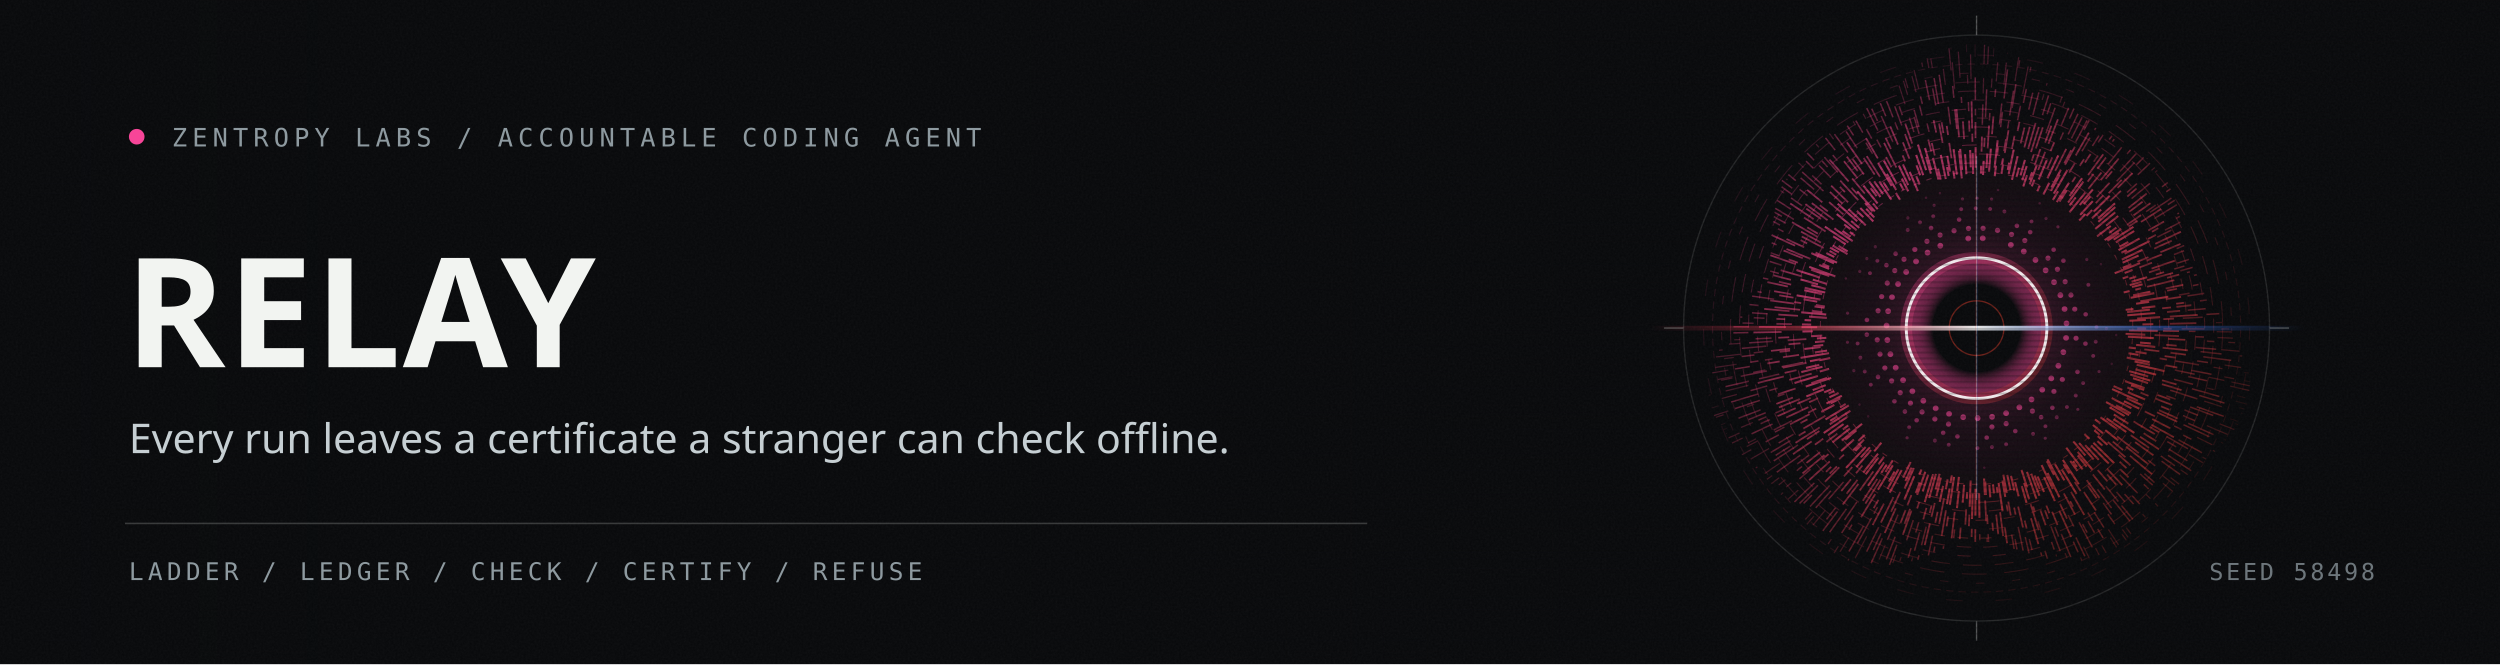
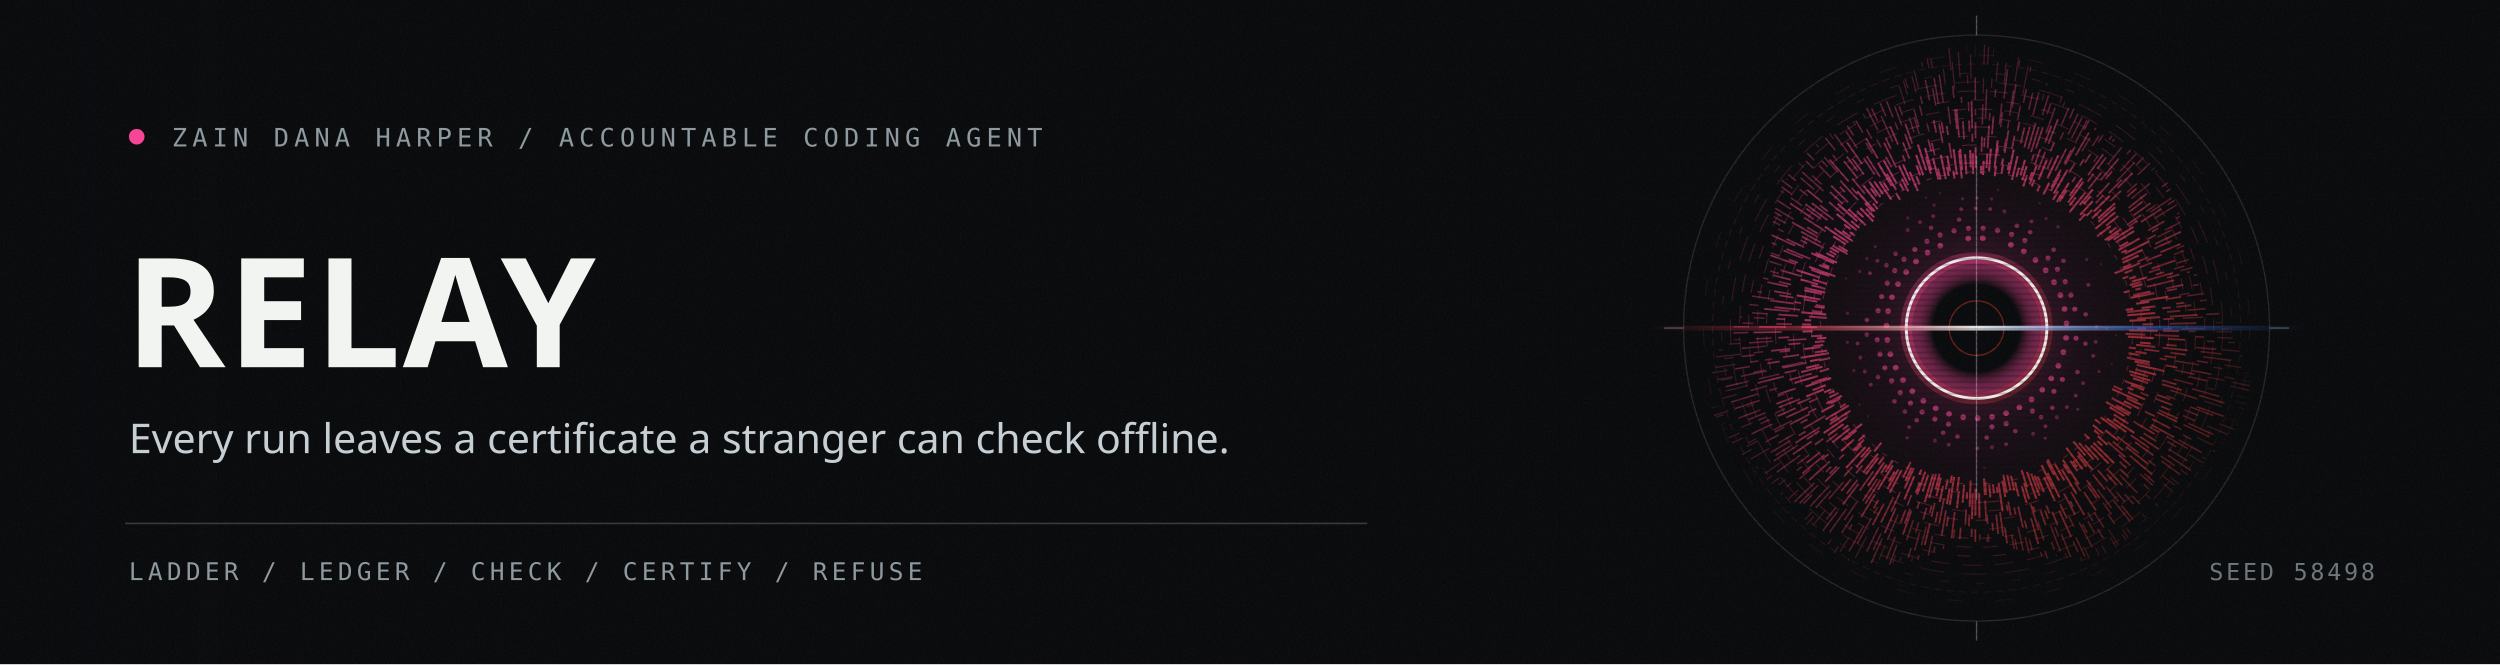
<svg xmlns="http://www.w3.org/2000/svg" viewBox="0 0 1280 340" width="1280" height="340" role="img" aria-label="relay: Every run leaves a certificate a stranger can check offline.">
  <defs>
    <radialGradient id="halo">
      <stop offset="0" stop-color="#F74598" stop-opacity="0.34" />
      <stop offset="0.4" stop-color="#F74598" stop-opacity="0.08" />
      <stop offset="1" stop-color="#07080A" stop-opacity="0" />
    </radialGradient>
    <radialGradient id="core">
      <stop offset="0" stop-color="#FFFFFF" />
      <stop offset="0.36" stop-color="#FFFFFF" stop-opacity="0.92" />
      <stop offset="0.74" stop-color="#F74598" stop-opacity="0.6" />
      <stop offset="1" stop-color="#F74598" stop-opacity="0" />
    </radialGradient>
    <radialGradient id="pupil">
      <stop offset="0" stop-color="#07080A" />
      <stop offset="0.62" stop-color="#07080A" />
      <stop offset="1" stop-color="#F74598" stop-opacity="0.3" />
    </radialGradient>
    <linearGradient id="ray" x1="0" y1="0" x2="1" y2="1">
      <stop offset="0" stop-color="#F74598" />
      <stop offset="1" stop-color="#BF3122" />
    </linearGradient>
    <linearGradient id="flare" x1="0" y1="0" x2="1" y2="0">
      <stop offset="0" stop-color="#FF3B57" stop-opacity="0" />
      <stop offset="0.22" stop-color="#FF3B57" stop-opacity="0.42" />
      <stop offset="0.5" stop-color="#FFFFFF" stop-opacity="0.9" />
      <stop offset="0.78" stop-color="#3B7BFF" stop-opacity="0.42" />
      <stop offset="1" stop-color="#3B7BFF" stop-opacity="0" />
    </linearGradient>
    <linearGradient id="veil" x1="0" y1="0" x2="1" y2="0">
      <stop offset="0" stop-color="#07080A" stop-opacity="0.96" />
      <stop offset="0.4" stop-color="#07080A" stop-opacity="0.86" />
      <stop offset="0.64" stop-color="#07080A" stop-opacity="0" />
    </linearGradient>
    <pattern id="scan" width="4" height="3" patternUnits="userSpaceOnUse">
      <rect width="4" height="1" fill="#07080A" />
    </pattern>
    <filter id="grain" x="0" y="0" width="100%" height="100%">
      <feTurbulence type="fractalNoise" baseFrequency="0.9" numOctaves="3" seed="761" result="n" />
      <feColorMatrix in="n" type="saturate" values="0" />
    </filter>
  </defs>
  <rect width="1280" height="340" fill="#07080A" />
  <g>
    <circle cx="1012" cy="168" r="80" fill="none" stroke="url(#ray)" stroke-width="0.55" stroke-dasharray="2.79 4.26" stroke-dashoffset="29.88" opacity="0.38" />
    <circle cx="1012" cy="168" r="84.6" fill="none" stroke="url(#ray)" stroke-width="0.55" stroke-dasharray="4.07 5.23" stroke-dashoffset="7.71" opacity="0.37" />
    <circle cx="1012" cy="168" r="89.2" fill="none" stroke="url(#ray)" stroke-width="0.55" stroke-dasharray="10.77 15.9" stroke-dashoffset="31.73" opacity="0.36" />
    <circle cx="1012" cy="168" r="93.8" fill="none" stroke="url(#ray)" stroke-width="0.55" stroke-dasharray="7.49 11.32" stroke-dashoffset="35.65" opacity="0.35" />
    <circle cx="1012" cy="168" r="98.4" fill="none" stroke="url(#ray)" stroke-width="0.55" stroke-dasharray="5.65 8.85" stroke-dashoffset="24.52" opacity="0.33" />
    <circle cx="1012" cy="168" r="103" fill="none" stroke="url(#ray)" stroke-width="0.55" stroke-dasharray="8.06 25.61" stroke-dashoffset="21.03" opacity="0.32" />
    <circle cx="1012" cy="168" r="107.6" fill="none" stroke="url(#ray)" stroke-width="0.55" stroke-dasharray="5.47 6.46" stroke-dashoffset="17.56" opacity="0.3" />
    <circle cx="1012" cy="168" r="112.2" fill="none" stroke="url(#ray)" stroke-width="0.55" stroke-dasharray="7.4 6.08" stroke-dashoffset="9.74" opacity="0.27" />
    <circle cx="1012" cy="168" r="116.8" fill="none" stroke="url(#ray)" stroke-width="0.55" stroke-dasharray="6.71 11.35" stroke-dashoffset="12.1" opacity="0.25" />
    <circle cx="1012" cy="168" r="121.4" fill="none" stroke="url(#ray)" stroke-width="0.55" stroke-dasharray="9.55 6.73" stroke-dashoffset="7.23" opacity="0.23" />
    <circle cx="1012" cy="168" r="126" fill="none" stroke="url(#ray)" stroke-width="0.55" stroke-dasharray="12.6 9.07" stroke-dashoffset="23.87" opacity="0.2" />
    <circle cx="1012" cy="168" r="130.6" fill="none" stroke="url(#ray)" stroke-width="0.55" stroke-dasharray="4.28 14.17" stroke-dashoffset="1.78" opacity="0.17" />
    <circle cx="1012" cy="168" r="135.2" fill="none" stroke="url(#ray)" stroke-width="0.55" stroke-dasharray="3.72 2.66" stroke-dashoffset="24.55" opacity="0.14" />
    <circle cx="1012" cy="168" r="139.8" fill="none" stroke="url(#ray)" stroke-width="0.55" stroke-dasharray="8.45 16.99" stroke-dashoffset="2.12" opacity="0.11" />
    <path d="M1149.05 190.63L1151.42 191.02M1149.13 194.94L1152.07 195.52M1145.32 202.57L1149.55 203.67M1144.73 205.35L1150.62 207.01M1146.65 208.7L1149.08 209.44M1147.53 211.43L1148.13 211.63M1141.89 214.37L1145.75 215.75M1144.51 216.91L1145.89 217.42M1138.87 225.02L1139.72 225.41M1137.08 226.37L1138.3 226.94M884.24 221.87L883.78 222.07M884.04 219.34L882.52 219.95M883.26 216.72L881.24 217.48M880.02 207.76L876.34 208.87M875.89 202.11L874.84 202.38M991.36 28.11L991.31 27.76M998.94 25.29L998.85 24.37M1006.91 26.7L1006.76 22.78M1011.26 29.09L1011.23 22.75M1020.59 29.01L1020.86 24.5M1027.77 27.6L1027.84 26.97" stroke="url(#ray)" stroke-width="0.5" opacity="0.13" />
    <path d="M1137.18 168.41L1141.28 168.42M1134.95 169.83L1142.29 169.94M1135.34 172.82L1143.25 173.13M1140.87 175.27L1144.35 175.47M1137.24 179.02L1146.62 179.85M1146.89 182.19L1148 182.31M1139.03 186.9L1147.41 188.15M1133.32 188.03L1137.92 188.79M1138.82 192.92L1143.86 193.9M1130.95 193.13L1138.87 194.8M1142.51 195.57L1151.89 197.55M1141.82 197.67L1151.64 199.92M1130.03 198.61L1133.38 199.48M1128.59 205.36L1137.57 208.24M1136.43 216.98L1143.97 219.95M1129.85 217.92L1140.58 222.47M1124.91 223.89L1132.69 227.74M1132.99 230.62L1134.06 231.18M1127.71 234.02L1129.54 235.06M1120.87 232.75L1127.81 236.88M1116.42 240.47L1120.12 243.04M1111.32 244.53L1115.7 247.9M1107.09 243.36L1113.57 248.5M1107.39 247.4L1112.29 251.48M1108.91 252.07L1108.93 252.09M1098.77 253.16L1101.05 255.39M1103.48 257.78L1104.95 259.22M1097.04 263.32L1098.45 264.9M1096.26 266.65L1096.33 266.74M1088.66 270.17L1091.05 273.36M1086.64 271.04L1089.6 275.13M1086.47 273.51L1088.69 276.64M1079.46 271.03L1084.66 278.96M1080.52 275.3L1083.69 280.26M1076.14 279.25L1078.33 283.04M1072.94 280.71L1074.79 284.14M1066.78 279.83L1069.74 285.86M1065.2 285.42L1065.84 286.83M1057.31 283.17L1058.34 285.77M1052.65 283.92L1052.99 284.89M979.28 285.39L978.73 287.37M973.39 285.17L972.72 287.17M970.51 284.31L969.08 288.32M965.27 278.98L962.13 286.43M955.74 274.62L949.84 285.79M946.67 286.05L946.17 286.95M946.65 275.03L942.03 282.59M941.24 279.67L939.05 283.13M937.69 276L935.95 278.52M934.54 261.25L928.21 268.87M928.76 264.22L925.09 268.46M927.65 262.24L924.34 265.94M920.72 250.89L915.45 255.67M912.99 252.23L911.83 253.21M917.11 247.22L914.5 249.4M914.12 245.59L910.71 248.29M910.97 244.58L906.96 247.62M907.37 243.45L904.64 245.42M911.35 237.09L903.54 242.45M899.78 239.08L898.92 239.62M905.77 229.61L896.29 235.11M896.64 230.23L891.89 232.79M900.16 225.64L894.34 228.64M899.05 224.71L894.98 226.75M892.21 224.3L886.77 226.86M890.63 221.71L885.04 224.19M897.46 216.3L891.37 218.87M898.11 206.99L894.42 208.26M882.47 212.35L878.51 213.7M884.89 210.36L877.53 212.81M889.32 201.91L881.53 204.06M895.11 197.3L883.57 200.19M886.98 193.54L881.23 194.72M887.09 192.81L879.55 194.31M884.85 189.52L876.65 190.9M889.14 186.5L878.29 188.13M887.71 183.03L882.73 183.63M891.07 181.39L878.56 182.78M881.97 179.17L880.12 179.33M890.98 175.82L885.21 176.19M890.95 173.87L887.89 174.02M913.52 98.9L911.62 97.57M915.14 92.03L914.64 91.64M923.41 85.76L920.83 83.35M931.28 75.45L929.83 73.79M938.79 71.26L936.64 68.4M950.03 64.13L948.86 62.16M955.28 60.8L953.96 58.3M969.53 46.21L969.47 46.06M975.36 53.34L972.33 43.83M976.7 48.63L974.57 41.4M976.83 45.11L975.4 40.1M981.03 47.17L978.91 38.9M978.18 36.07L978.15 35.95M982.37 45.54L980.04 35.89M984.38 34.2L983.94 32.04M987.6 34.82L986.69 29.85M989.35 34.64L988.55 29.92M996.01 43.42L994.97 35.29M998.99 36.1L997.86 24.67M1000.81 45.77L999.54 31.9M1003.54 39.88L1002.66 26.5M1007.5 43.09L1007.33 38.35M1009.18 40.49L1008.9 27.8M1015.38 47.87L1015.6 40M1015.81 32.73L1016.09 22.9M1017.72 32.88L1018.1 23.82M1019.6 44.9L1019.89 40.21M1022.06 41.67L1022.84 31.91M1025.99 43.48L1027.27 32.07M1031.69 41.53L1033.59 29.33M1033.6 34.11L1034.15 30.69M1035.62 48.26L1038.43 34.03M1039.27 36.9L1039.83 34.21M1045.61 51.2L1046.48 48.18M1047.74 43.82L1048.11 42.51M1054.66 52.53L1055.8 49.45M1056.12 54.75L1057.16 52.09M1099.19 81.3L1099.45 81.04M1101.54 87.27L1103.19 85.78M1103.31 88.29L1104.54 87.22M1134.56 165.21L1137.64 165.14" stroke="url(#ray)" stroke-width="0.64" opacity="0.27" />
    <path d="M1117.01 168.34L1128.7 168.38M1120.7 169.62L1124.11 169.67M1124.13 172.38L1128.43 172.55M1129.92 174.65L1133.77 174.87M1124.11 177.87L1134.64 178.8M1126.68 180.06L1137.44 181.2M1128.07 182.7L1142.36 184.51M1124.92 184.8L1130.49 185.63M1113.82 184.81L1125.88 186.81M1121.82 189.57L1132.27 191.63M1113.5 189.44L1123.67 191.59M1120.38 192.77L1130.07 194.99M1113.08 194.21L1122.82 196.74M1122.23 199.02L1136.31 202.98M1126.03 202.47L1138.93 206.37M1111.14 199.77L1125.07 204.24M1109.17 202.69L1113.91 204.38M1124.75 208.25L1138.61 213.2M1121.33 208.35L1133.18 212.73M1118.45 209.9L1125.45 212.66M1117.7 212.78L1123.78 215.36M1120.37 216.71L1133.33 222.53M1117.96 217.45L1131.19 223.62M1113.2 218.09L1116.96 219.95M1117.78 222.75L1122.01 224.94M1115.42 225.18L1127.42 231.81M1109.31 223.52L1120.23 229.75M1109.63 226.06L1114.17 228.76M1110.4 229.92L1119.95 235.92M1110.01 233.11L1121.9 241M1106.34 233.47L1113.53 238.47M1106.74 236.12L1116.21 242.93M1099.83 235.68L1103.47 238.48M1097.93 242.54L1103.11 247.04M1095.76 242.67L1102.17 248.39M1097.61 247.98L1100.1 250.31M1085.29 243.12L1094.47 252.52M1091.66 253.83L1095.59 258.07M1087.77 252.93L1092.41 258.14M1083.64 251.88L1087.93 256.9M1078.19 248.95L1084.59 256.77M1086.2 258.75L1092.03 265.87M1081.94 256.03L1090.56 266.88M1073.93 250.54L1081.11 260.11M1076.85 257.53L1081.09 263.38M1079.24 263.25L1082.82 268.34M1072.24 262.34L1077.22 270.13M1068.93 262.4L1071.52 266.71M1074.01 270.83L1076.81 275.47M1068.99 266.84L1072.4 272.76M1066.3 268.43L1068.59 272.67M1064.46 267.33L1071.28 280.25M1058.9 263.73L1061.74 269.52M1062.88 275.18L1067.45 284.81M1061.52 277.3L1064 282.78M1055.36 273.35L1060.24 285.2M1052.08 269.86L1054 274.73M1050.09 269.53L1054.85 282.21M1050.37 277.43L1051.76 281.39M1043.38 266.91L1046.47 276.63M1047.03 281.99L1048.27 286.03M1044.84 282.74L1045.35 284.53M1039 275.98L1040.43 281.67M1036.92 274.96L1038.87 283.29M1033.3 269.77L1035.85 281.91M1031.73 276.03L1032.7 281.32M1029.98 273.67L1031.25 281.08M1017.92 273.38L1018.15 277.52M1017.37 275.53L1017.46 277.47M1013.62 273.42L1013.67 276.64M1000.78 271.03L1000.28 275.57M995.16 279.42L994.92 280.99M990.64 279.82L990.08 282.76M989.47 274.24L987.32 284.36M984.35 283.7L984.3 283.91M986.22 269.66L983.8 279.19M982.5 284.32L981.93 286.57M982.86 272.55L980.22 282.01M982.43 267.31L980.84 272.65M978.47 280.6L976.98 285.6M979.59 266.33L976.18 276.68M971.19 278.94L967.41 289.21M970.32 274.81L965.8 286.4M971.79 263.5L966.33 276.48M963.72 275.66L958.02 288.38M963.1 273.05L959.11 281.6M961.86 269.94L955.69 282.49M961.27 259.67L959.4 263.05M958.18 265.24L951 278.21M954.05 269.41L946.63 282.39M948.25 268.61L946.61 271.2M948.86 263.88L942.92 272.89M950.76 256.99L944.41 266.23M945.39 260.53L936.77 272.5M940.81 261.85L933.28 271.79M939.8 259.99L935.16 265.91M943.92 246.7L936.24 255.58M937.42 251.32L929.67 259.99M936.77 248.58L926.75 259.31M927.71 253.45L923.44 257.77M930.72 248.5L921.36 257.77M928.95 247.25L918.73 257M927.06 240.25L921.31 245.14M922.6 238.87L919.95 240.97M926.3 232.96L920.17 237.61M921.77 233.07L909.71 241.77M920.58 227.84L908.15 235.99M916.72 228.35L909.14 233.15M916.68 225.61L906.59 231.7M918.29 222.35L910.68 226.77M910.79 222.6L904.03 226.24M913.6 218.71L908.74 221.22M917.52 215.44L908.11 220.16M907.54 217.1L896.79 222.15M906.07 214.88L901.42 216.94M913.96 209.34L909.05 211.41M904.43 213.36L900.32 215.09M904.06 211.31L895.3 214.82M901.39 209.86L890.13 214.12M913.67 201.67L910.09 202.89M901.04 204.97L888.38 209.19M910.13 198.69L905.88 199.97M900.27 201.66L886.33 205.86M904.85 197.61L896.26 199.99M910.95 191.56L900.61 193.97M895.41 195.18L883.45 197.97M904.69 189.92L891.24 192.67M903.89 189.47L897.62 190.72M895.91 187.65L888.3 188.93M907.53 183.73L903.62 184.32M900.33 184.82L896.17 185.44M898.29 181.75L891.72 182.54M902.78 180.1L897.87 180.64M904.32 177.25L891.83 178.33M907.8 174.73L895.54 175.53M907.02 173.09L898.86 173.48M895.18 170.28L887.46 170.43M895.3 167.34L887.53 167.3M897.87 165.53L892.17 165.4M903.45 162.92L897.9 162.66M892.07 162.39L890.99 162.34M904.94 160.67L897.05 160.13M900.36 156.42L895.72 155.94M908.39 153.22L897.07 151.6M902.04 149.7L899.85 149.34M905.4 142.97L902.65 142.33M903.09 139.67L903.02 139.65M910.8 140.01L906.31 138.77M912.16 135.8L906.07 133.84M911.19 131.1L906.58 129.41M909.59 125.34L907.07 124.29M913.14 118.57L910.34 117.17M911.36 115.23L907.9 113.41M914.39 114.33L908.19 110.93M912.3 110.79L908.59 108.65M918.46 112.32L908.94 106.66M916.95 107.1L909.82 102.53M922.7 105.34L917.02 101.36M917.58 99.58L912.16 95.65M917.67 96.42L912.34 92.38M925.45 100.12L921.38 96.92M919.43 92.47L915.66 89.39M928.85 96.98L921.92 91.06M933.62 97.82L922.71 88.05M932.61 94.3L927.87 89.89M928.39 86.1L924.71 82.5M937.39 90.9L931.34 84.65M928.79 82.01L925.28 78.38M935.72 85.49L932.94 82.49M941.01 88.26L934.1 80.5M940.74 82.23L938.39 79.41M939.62 76.86L934.65 70.59M946.13 78.11L939.23 68.7M950.86 75.85L945.21 67.33M949.03 69.39L945.79 64.33M958.75 78.74L955.32 73M953.74 67.89L950.19 61.79M958.3 70.94L955.6 66.07M963.07 75.52L960.94 71.5M961.49 66.83L955.76 55.37M961.3 61.9L958.32 55.66M969.15 72.69L963.19 59.44M965.55 59.48L962.7 52.82M971.76 66.48L970.26 62.69M969.22 60.08L965.89 51.66M973.72 64.21L970.09 54.37M973.98 58.98L972.37 54.38M979.92 67.61L977.57 60.23M982.58 68.5L980.02 59.86M982.54 65.07L980.04 56.31M984.1 59.17L982.77 53.97M987.69 67.5L986.64 63.15M984.22 53.15L983.3 49.37M987.92 51.32L985.78 40.98M991.12 54.01L989.51 45.24M992.51 53.24L990.25 39.92M994.95 52.4L992.87 38.3M998.61 63.71L997.45 54.65M1000.37 50.09L999.77 44M1004.39 52.7L1004.18 49.63M1008 56.96L1007.82 52.18M1011.42 59.04L1011.4 55.72M1011.38 51.18L1011.32 39.58M1014.93 63.9L1015.22 53.5M1016.56 60.21L1017.18 45.69M1018.57 61.65L1018.81 57.82M1021.43 49.66L1021.75 45.61M1023.71 63.78L1024.92 53.01M1024.29 65.17L1025.24 57.22M1026.06 50.43L1027.83 35.6M1027.91 65.78L1028.5 62.04M1028.95 59.11L1030.93 46.43M1030.2 55.19L1032.16 43.07M1033 61.56L1034.46 54.15M1035.99 52.67L1037.49 45.5M1038.71 56.11L1040.77 47.48M1040.85 58.87L1043.91 47.32M1045.74 58.95L1048.87 48.82M1048.13 58.47L1049.98 52.86M1047.55 68.24L1052.21 55.15M1055.35 64.31L1059.16 55.2M1054.79 71.52L1056.43 67.83M1059.55 60.78L1061.86 55.58M1058.92 68.82L1063.92 58.25M1060.58 70.9L1066.02 60.03M1062.73 72.66L1068.59 61.66M1066.98 66.58L1069.66 61.63M1065.95 77.43L1070.08 70.5M1072.4 66.6L1073.04 65.54M1071.31 74.75L1074.72 69.4M1074.28 72.88L1076.77 69.09M1071.98 82.79L1074.2 79.64M1079.97 71.43L1081.31 69.54M1081.57 72.53L1082.5 71.25M1079.35 84.06L1086.33 75.37M1089.05 78.82L1090.86 76.72M1085.43 87.74L1093.82 78.57M1083.7 92.83L1092.87 83.22M1093.76 84.48L1097.52 80.63M1094.54 89.48L1100.74 83.58M1089.04 98.54L1094.12 93.96M1091.38 101.69L1100.69 93.92M1106.97 95.67L1109.9 93.44M1109.14 98.21L1111.3 96.66M1098.76 108.42L1103.72 105.02M1100.84 108.72L1111.76 101.43M1109.93 104.77L1113.46 102.49M1103.03 111.91L1114.5 104.84M1114.85 109.51L1115.63 109.07M1114.05 111.91L1116.02 110.82M1108.51 117.82L1116.33 113.75M1104.56 121.4L1111.7 117.81M1114.43 127.28L1118.32 125.74M1113.1 130.31L1118.23 128.4M1114.71 134.76L1120.78 132.79M1113.21 137.75L1118.4 136.2M1116.32 138.68L1122.61 136.91M1119.71 139.55L1121.2 139.16M1123.33 141.04L1124.74 140.69M1122.7 146.24L1125.62 145.66M1115.61 151.04L1121.03 150.16M1119.97 151.52L1128.54 150.21M1126.34 154.03L1129.87 153.6M1120.1 158.83L1129.3 158.05M1129.69 160.98L1136.3 160.58M1117.64 162.9L1127.76 162.41" stroke="url(#ray)" stroke-width="0.78" opacity="0.41" />
    <path d="M1107.64 168.31L1111.88 168.32M1107.44 169.42L1115.66 169.54M1103.14 171.56L1115.61 172.05M1110.13 173.54L1118.87 174.03M1109.11 176.55L1114.45 177.02M1107.24 178.02L1120.13 179.38M1097.86 178.88L1105.6 179.86M1111.29 180.58L1119.14 181.57M1108.29 182.33L1113.96 183.17M1105.72 183.48L1109.42 184.09M1108.82 187.02L1114.79 188.19M1106.97 194.73L1114.4 196.82M1106.92 196.69L1116.94 199.72M1104.64 202.19L1111.14 204.59M1095.97 201.05L1100.03 202.65M1103.6 204.06L1112.2 207.44M1106.42 208L1110.67 209.8M1105.41 209.99L1114.97 214.28M1104.33 211.09L1114.75 215.95M1098.11 210.62L1103.34 213.21M1101.93 214.54L1111.23 219.36M1101.51 217.49L1113.05 223.87M1100.61 218.56L1105.35 221.26M1092.37 215.8L1103.28 222.29M1097.54 221.82L1104.01 225.89M1095.7 223.6L1105.42 230.06M1090.94 222.79L1100.31 229.29M1093.16 226.36L1102.56 233.12M1083.96 223.45L1095.05 231.99M1088.5 228.63L1099.88 237.65M1081.74 226.05L1087.04 230.46M1090.56 233.39L1101.84 242.79M1079.15 226.25L1088.22 234.12M1084.76 232.87L1090.8 238.25M1085.24 236.42L1088.75 239.7M1085.55 240.19L1089.82 244.37M1078.76 239.94L1086.62 248.41M1078.87 242.95L1083.41 248.04M1074 240.6L1079.06 246.52M1071.55 242.95L1077.62 250.6M1068.39 245.85L1074.95 254.9M1069.02 248.78L1073.52 255.16M1066.97 251.95L1073.18 261.43M1062.26 246.71L1065.25 251.39M1060.35 251.86L1067.16 263.67M1059.91 256.62L1061.4 259.38M1056.68 252.59L1062.43 263.48M1054.73 258.01L1058.3 265.54M1054.35 261.48L1060.45 274.95M1050.69 262L1053.46 268.74M1047.73 258.81L1049.29 262.78M1046.98 261.23L1048.63 265.62M1044.69 261.23L1047.38 268.9M1040.97 259.3L1041.89 262.21M1039.68 258.07L1043.79 271.45M1039.86 265.34L1043.65 278.58M1036.65 266.55L1037.66 270.62M1033.28 259.35L1035.79 270.12M1031.23 259.88L1031.99 263.48M1028.23 256.84L1029.53 263.96M1027.37 258.31L1027.97 261.84M1026.49 270.06L1027.64 278.14M1024.05 262.24L1025.61 274.43M1022.05 263.5L1023.1 273.53M1020.09 267.58L1020.43 271.7M1017.37 263.54L1017.64 268.33M1016.4 256.23L1016.93 266.87M1011.37 270.9L1011.33 277.42M1009.56 270.72L1009.46 274.92M1008.31 263.49L1008.08 269.4M1006.7 260.79L1006.25 268.56M1003.86 270.13L1003.39 276.07M1000.82 262.11L999.21 275.64M997.44 264.32L996.66 269.49M996.33 261.22L994.12 274.42M995.38 255.02L992.86 268.18M992.06 262.03L990.85 267.71M990.61 257.53L988.88 264.73M988.11 267.96L985.45 279.12M988.99 258.73L988 262.64M986.35 260.03L984.71 265.92M982.65 257.07L981.57 260.33M978.68 261.4L974.24 273.84M977.95 260.55L975.14 268.19M978.64 253.49L976.58 258.77M975.66 261.14L973.02 267.89M970.61 260.3L964.97 272.89M972.93 251.92L968.24 262M969.42 254.57L963 267.62M964.57 257.88L958.79 268.84M961.78 255.88L959.33 260.17M960.13 252.96L952.87 264.83M962.82 245.61L955.06 257.86M961.15 245.22L953.77 256.42M959.18 241.36L952.17 251.11M951.48 247.79L943.47 258.35M951.03 245.69L945.45 252.8M953.59 238.32L950.29 242.29M947.69 245.42L942.73 251.4M948.36 239.1L944.08 243.88M941.7 239.26L934.37 246.7M940.49 238.82L936.8 242.48M944.1 232.79L941.66 235.12M937.57 239.03L934.92 241.55M936.87 236.22L926.28 245.84M936.19 232.49L932.81 235.37M934.14 233.01L922.89 242.39M931.9 231.5L924.91 237.04M940.72 222.03L935.13 226.27M933.5 224.61L929.24 227.68M927.57 225.96L918.02 232.51M931.5 220.7L925.17 224.84M931.7 218.86L919.31 226.71M924.42 220.93L920.94 223.04M934.6 212.89L923.31 219.44M925.42 214.71L921.84 216.64M926.52 212.06L916.51 217.22M929.92 209.21L925.74 211.31M925.88 208.47L914.56 213.79M930.86 203.91L926.24 205.95M919.38 208.99L910.07 213.11M927.06 203.81L920.11 206.75M921.5 204.31L910.81 208.6M917.95 203.59L909.49 206.79M919.34 198.88L910.33 201.88M927.57 191.33L916.13 194.5M913.33 192.73L899.98 196.08M919.83 189.49L913.74 190.91M924.86 185.8L912.83 188.26M923.2 185.64L912.23 187.82M911.18 185.06L904.89 186.13M921.1 181.69L912.84 182.93M916.53 179.54L911.14 180.19M916.55 178.57L906.72 179.66M921.86 175.75L915.72 176.27M924.87 173.63L915.28 174.25M916.08 172.65L910.47 172.92M912.17 169.95L897.77 170.23M914.44 167.45L900.58 167.37M917.45 165.95L909.5 165.78M913.99 163.42L909.51 163.21M920.56 161.74L910.5 161.05M916.24 159.33L903.27 158.16M921.65 158.63L908.56 157.27M918.45 155.43L906.34 153.8M922.21 155.19L918.62 154.68M918.27 152.4L910.99 151.19M917.06 150.67L908.36 149.08M915.36 146.73L904.91 144.43M917.06 145.71L910.81 144.24M916.95 143.27L908.03 140.96M922.74 141.59L911.69 138.32M919.47 135.29L906.44 130.69M920.49 134.5L915.82 132.79M923.04 132.26L913.17 128.29M926.94 132.57L914.69 127.46M919.08 125.79L907.04 120.32M923.74 126.62L914.69 122.38M925.23 124.61L921.89 122.94M933.72 126.96L922.49 121.06M932.27 124.17L922.13 118.59M930.52 121.24L917.52 113.78M930.74 119.64L925.33 116.42M934.7 118.47L923.62 111.37M928.58 112.18L916.6 104.17M932.32 112.09L924.84 106.84M935.71 112.72L924.38 104.51M938.73 112.4L927.65 104M935.86 108.28L931.74 105.05M933 103.55L925.23 97.2M943.79 109.74L936.48 103.49M943.29 104.2L936.91 98.28M946.22 103.56L937.56 95.08M944.59 98.34L942.04 95.7M951.47 102.52L942.19 92.49M950.96 99.44L948 96.12M946.52 92.93L936.68 81.65M954.8 99.15L948.31 91.35M951.03 91.23L944.13 82.54M951.16 87.6L945.56 80.2M954.33 89.3L948.51 81.36M953.38 83.98L945.59 72.83M959.82 89.36L954.21 80.9M962.57 90.6L955.75 79.93M961.46 81.16L955.37 70.69M968.43 85.64L965.66 80.42M970.94 85.76L964.63 73.12M968.16 76.26L965.42 70.52M975.45 82.62L974.14 79.55M971.77 74.02L967.8 64.73M977.64 81.32L974.27 72.81M978.19 76.34L975.36 68.66M979.04 73.5L975.47 63.25M988.82 77.58L987.25 71.46M990.61 79.59L989.07 73.21M991.33 67.86L990.03 61.56M994.63 73.17L992.8 63.22M995.04 68.15L994.11 62.64M999.18 81.07L998 73.13M997.42 69.17L996.72 64.45M1001.95 66.11L1000.95 55.97M1003.04 70.1L1001.73 55.82M1005.61 71.21L1005.01 62.17M1008.37 67.35L1008.17 61.75M1009.89 72.74L1009.8 68.45M1009.74 65.78L1009.43 51.81M1011.48 70.73L1011.44 62.53M1014.54 77.67L1014.76 69.89M1015.92 75.32L1016.12 70.56M1017.68 75.99L1018.41 64.26M1019.91 68.7L1020.63 59.65M1022.58 79.54L1023.13 74.9M1026.11 77.35L1027.05 71.31M1026.46 78.38L1028.36 66.61M1030.11 76.2L1031.43 69.5M1033 67.08L1033.98 62.37M1034.58 73.4L1036.52 65.3M1036.45 75.53L1039.25 64.93M1038.4 76.27L1042.23 62.96M1039.89 77.85L1043.86 65.01M1040.27 82.3L1041.35 79.05M1042.35 76L1045.91 65.23M1041.68 84.7L1044.67 76.3M1047.11 72.98L1050.3 64.33M1043.54 87.05L1047.15 77.78M1048.79 73.58L1053.67 61.06M1049.94 77.24L1051.8 72.81M1048.26 86.23L1050.75 80.62M1052.27 87.51L1057.92 76.21M1056.93 83.57L1060.47 76.91M1057.29 84.45L1062.33 75.14M1062.78 79.57L1069.47 67.91M1059.45 88.34L1062.22 83.7M1064.85 84.91L1067.04 81.47M1060.96 93.22L1062.72 90.54M1067.51 83.22L1070.38 78.84M1069.11 89.62L1076.87 78.98M1068.87 93.03L1071.9 89.03M1073.87 86.44L1078.25 80.66M1069.21 96.7L1075.94 88.31M1075.5 92.25L1084.79 81.17M1078.08 91.52L1081.41 87.66M1073.5 100.78L1080.09 93.58M1073.02 104.02L1076.88 99.98M1079.63 98.91L1086.31 92.1M1084.16 96.25L1091.85 88.61M1080.39 102.94L1085.89 97.71M1089.2 100.6L1093.91 96.49M1089.83 106.42L1099.1 99.09M1090.23 108.42L1097.03 103.24M1092.36 110.27L1101.04 104.03M1089.05 115.09L1096.23 110.16M1090.23 115.79L1094.42 113M1096.19 113.64L1106.54 106.96M1099.91 118.01L1107.99 113.41M1101.8 118.64L1105.05 116.85M1099.79 122.35L1103.82 120.26M1103.52 124.83L1116.64 118.64M1102.95 127.26L1111.94 123.24M1094.34 134.01L1099.99 131.68M1106.1 129.16L1116.42 124.9M1099.31 133.29L1106.88 130.28M1095.47 136.89L1101.83 134.52M1101.61 137.51L1113.48 133.47M1100.27 139.43L1105.65 137.69M1103.77 140.57L1108 139.31M1099.3 143.46L1112.58 139.73M1109.51 142.25L1115.74 140.6M1099.32 146.85L1113.26 143.47M1108.81 147.71L1117.84 145.82M1109.56 148.82L1114.63 147.83M1108.82 153.22L1116.71 152.01M1114.19 155.51L1118.15 155.03M1107.03 157.87L1111.52 157.39M1114.34 157.09L1121.95 156.28M1109.51 159.73L1116.21 159.16M1110.93 162.1L1125.26 161.24M1107.64 163.38L1113.06 163.12M1110.98 165.75L1124.54 165.44" stroke="url(#ray)" stroke-width="0.92" opacity="0.55" />
    <path d="M1094.28 168.27L1098.86 168.28M1090.07 169.16L1104.77 169.38M1088.3 170.98L1098.39 171.38M1089.46 172.37L1102.71 173.12M1095.71 175.37L1101.23 175.85M1093.7 176.59L1103.5 177.63M1089.89 177.87L1093.57 178.33M1093.34 180.1L1099.05 180.95M1089.79 180.85L1094.89 181.69M1088.85 183.1L1100.62 185.41M1092.9 185.09L1100.78 186.75M1093.97 186.74L1108.23 190M1093.34 189.09L1103.95 191.85M1090.13 189.99L1099.88 192.73M1090.67 191.78L1100.99 194.9M1092.08 193.66L1099.79 196.13M1087.99 195.13L1098.05 198.72M1091.23 197.24L1097.79 199.67M1089.17 198.38L1092.28 199.6M1082.15 197.72L1086.61 199.61M1089.49 200.83L1098.29 204.55M1081.37 199.18L1094.62 205.14M1088.83 203.86L1096.67 207.51M1087.49 205.37L1095.34 209.25M1081.17 203.8L1091.27 209.03M1083.42 207.49L1090.97 211.66M1078.3 205.82L1090.1 212.56M1080.08 208.49L1087.79 213.08M1082.26 212.21L1089.72 216.9M1082.13 214.59L1092.8 221.67M1078.52 214.16L1088.64 221.19M1075.43 213.61L1084.05 219.81M1072.65 214.73L1075.44 216.88M1077.88 220.21L1084.55 225.5M1071.57 217.58L1076.74 221.89M1072.36 220.37L1075.06 222.7M1074.03 223.3L1079.03 227.76M1073.88 225.81L1076.44 228.21M1067.21 222.19L1069.79 224.71M1071.81 226.7L1082.47 237.16M1070.58 228.04L1079.69 237.38M1067.63 227.94L1074.56 235.41M1064.48 226.83L1071.96 235.21M1061.51 225.97L1067.71 233.23M1063.77 231.32L1071.39 240.64M1063.78 233.18L1068.35 238.92M1057.92 229.21L1066.3 240.37M1061.34 236.12L1063.44 239.01M1059.99 235.99L1063.6 241.1M1056.17 235.45L1064.33 247.92M1056.48 237.66L1059.53 242.43M1055.65 240.39L1063.19 252.89M1052.12 237.58L1056.96 245.97M1048.31 235.16L1054.24 246.13M1047.99 236.14L1051.69 243.15M1048.34 242.18L1054.42 254.58M1045.27 238.09L1051.1 250.37M1046.57 244.31L1052.11 256.52M1043.25 243.91L1046.54 251.91M1041.67 243.4L1044.39 250.32M1039.97 242.54L1044.2 253.81M1037.81 241.62L1042.67 255.48M1035.02 240.55L1037.89 249.61M1036.36 247.27L1038.93 255.64M1035.15 248.87L1037.6 257.45M1031.71 246.8L1033.54 254.12M1029.62 243.6L1031.38 251.18M1027.73 243.15L1029.35 250.86M1025.71 243.05L1027.43 252.47M1025.28 246.03L1026.71 254.45M1023.26 247.27L1025.32 261.79M1022.39 249.27L1022.8 252.5M1020.41 248L1020.9 252.65M1018.53 248.37L1019.04 254.65M1016.41 246.5L1016.8 253.44M1015.84 245L1016.26 253.45M1013.3 252.48L1013.49 265.16M1011.5 250.22L1011.41 264.02M1009.98 252.73L1009.67 265.73M1008.98 246.03L1008.46 259.44M1007.2 251.91L1006.99 255.55M1005.61 248.22L1004.88 257.35M1002.91 251.43L1001.96 260.17M1002.96 244.14L1002.1 251.38M1000.48 244.18L998.31 258.56M999.34 243.35L998.67 247.34M998.21 250.09L996.85 258.14M997.2 245.47L996.24 250.5M994.87 248.76L993.12 256.99M993.71 244.55L991.43 254.08M993.08 242.6L991.04 250.63M991.19 242.65L987.75 255.01M989.73 242.79L985.47 257.09M987.27 243.03L984.43 251.64M985.77 241.53L981.55 253.37M982.93 247.02L980.91 252.51M983.78 240.32L982.69 243.12M980.11 243.74L975.02 255.83M979.88 239.63L975.17 250.13M978.74 239.44L975.54 246.32M978.26 236.59L974.37 244.5M973.68 240.62L967.52 252.29M972.02 240.23L966.42 250.35M970.03 241.44L967.09 246.59M969.12 238.23L961.51 250.7M969.1 235.69L965.35 241.61M966.02 237.82L963.21 242.09M964.68 236.78L956.43 248.76M964.58 233.87L961.81 237.71M961.77 234.23L955.2 242.88M961.57 232.25L954.03 241.87M963.27 226.66L959.56 231.14M957.98 230.44L950.46 239.14M957.41 229L952.72 234.23M955.21 228.83L945.18 239.57M953 227.81L949.94 230.91M954.39 225.06L948.86 230.54M954.76 222.62L951.44 225.79M949.18 225.04L942.63 230.99M950.48 220.33L944.76 225.2M953.38 216.94L943.02 225.59M947.18 219.39L938.22 226.48M946.29 217.81L943.56 219.88M943.89 217.11L935.96 222.84M945.75 213.48L933.75 221.72M947.4 210.29L936.81 217.22M940.65 213.19L937.08 215.46M946.6 207.53L934.65 214.75M944.99 206.87L942.09 208.55M939.2 207.27L932.49 210.89M942.23 203.96L937.25 206.53M943.02 202.63L935.13 206.59M941.37 201.2L936.64 203.42M939.12 200.25L936.22 201.54M937.61 199.37L933.95 200.91M933.8 199.37L924.84 202.97M934.78 197.22L928.11 199.74M937.58 193.48L924.55 197.94M935.42 193.52L927.43 196.18M930.77 192.47L918.77 196.09M936.51 188.86L931.72 190.19M933.13 187.77L922.26 190.49M931.47 186.77L924.65 188.37M937.06 183.31L931.47 184.45M932.24 183.84L926.69 184.94M936.46 180.78L921.88 183.25M935.47 179.52L929.19 180.47M932.14 177.65L923.84 178.66M933.5 176.69L928.44 177.25M934.21 174.68L929.26 175.11M935.07 172.97L930.24 173.28M933 171.83L927.26 172.11M928.16 169.63L922.84 169.74M930.39 167.54L922.38 167.5M927.34 166.17L922.59 166.06M927.3 164.04L923.93 163.88M935.35 162.75L926.2 162.13M935.03 161.03L922.2 159.87M933.1 159.82L927.96 159.29M934.15 157.54L929.03 156.85M934.32 156.92L929.7 156.26M930.41 154.42L923.42 153.26M932.12 153.42L919.87 151.18M932.93 150.6L923.77 148.58M934.52 149.81L924 147.34M934.73 147.9L927.43 146M930.8 145.54L921.87 143.07M935.22 145.28L928.14 143.19M931.72 142.11L919.77 138.25M936.62 141.36L927.31 138.07M939.7 141.53L926.31 136.63M936.51 137.67L931.4 135.61M936.57 136.58L933.1 135.13M939 134.84L927.38 129.56M940.54 134.5L929.56 129.35M939.18 131.59L935.08 129.54M940.21 130.36L936.73 128.54M941.59 129.29L936.96 126.75M945.94 130.09L938.35 125.74M945.98 128.7L941.35 125.95M944.95 125.04L938.56 120.95M946.39 124.1L934.34 116.04M948.59 123.51L939.2 116.92M947.43 121.21L943.46 118.33M949.72 120.74L947.15 118.8M947.53 117.44L944.22 114.84M950.58 117.89L940.41 109.59M951.94 116.7L947.79 113.16M950.9 113.29L940.89 104.32M955.28 115.34L946.37 107.07M954.07 111.26L950.72 107.97M959.14 113.37L952.48 106.5M959.65 111.38L955.49 106.88M958.81 108.26L954.92 103.88M959.92 108.29L950.89 97.94M961.4 107.1L958.97 104.18M961.31 104.17L954.05 95.02M960.83 100.38L957.76 96.31M962.8 100.86L956.99 92.93M964.18 99.47L959.59 92.88M968.38 102.25L962.18 92.91M967.01 97.55L964.32 93.34M972.81 102.31L970.72 98.8M968.56 95.19L961.62 83.55M970.83 97.25L966.05 89.04M970.97 93.84L964.53 82.22M974.58 97.28L972.78 93.87M977.02 97.95L973.76 91.41M977 94.76L972.21 84.74M978.01 92.41L974.31 84.17M981.95 97.8L977.73 87.94M982.85 94.45L981.14 90.15M983.15 89.77L981.23 84.57M984.7 89.71L981.07 79.32M986.16 87.14L981.98 74.03M988.61 88.89L986.1 80.4M988.84 87.06L985.6 75.74M992.5 91.91L989.66 80.87M993.61 91.96L992.26 86.38M996.24 91.67L993.69 79.29M997.73 90.12L996.89 85.51M998.39 87.85L997.02 79.83M1000.7 91.41L1000.11 87.4M1001.91 89.4L1000.24 76.38M1004.44 91.33L1003.04 77.18M1004.59 86.99L1003.6 76.24M1006.8 89.19L1006.12 78.89M1009.03 85.67L1008.71 76.81M1010.26 89.07L1010.02 78.31M1011.56 85.85L1011.51 75.27M1014.23 88.9L1014.34 84.84M1015.32 89.63L1015.63 82.32M1017.07 86L1017.52 78.56M1018.38 87.9L1019.32 76.09M1021.23 85.82L1022.8 71.86M1021.29 90.26L1021.95 84.81M1025.03 84.28L1025.53 81.1M1024.75 89L1025.52 84.18M1027.98 87.01L1028.71 83.27M1028.43 89.03L1031.02 76.59M1030.12 92.08L1033.02 79.97M1032.44 90.69L1033.71 85.88M1034.5 89.81L1036.79 81.84M1035.42 92.31L1037.68 85M1035.92 95.49L1037.82 89.73M1039.07 92.04L1040.44 88.18M1039.2 94.37L1042.83 84.56M1040.28 95.42L1041.61 92.01M1043.83 91.87L1047.96 81.98M1043.09 97.91L1044.37 95.02M1048.29 91.28L1053.83 79.58M1046.2 99.63L1049.24 93.56M1050.32 95.98L1055.16 86.89M1050.15 97.62L1054.59 89.43M1051.53 99.16L1058.49 87.04M1051.06 102.43L1053.74 97.94M1053.05 103.46L1059.36 93.55M1054.45 103.17L1058.24 97.37M1059.62 100.35L1066.03 91.24M1058.87 103.68L1066.68 92.96M1059.6 105.25L1062.78 101.05M1059.58 108.7L1067.63 98.67M1064.81 105L1071.55 96.96M1066.84 104.53L1070.23 100.6M1065.05 110.02L1071.5 102.96M1064.56 112.9L1067.77 109.54M1068.25 110.54L1071.18 107.55M1071.91 108.43L1080.18 100.2M1071.08 111.8L1075.79 107.32M1074.19 111.93L1082.88 104.09M1074.34 113.58L1083.02 106M1072.76 117.24L1083.01 108.68M1078.34 115.51L1084.52 110.62M1073.68 121.02L1080.71 115.67M1079.87 119.24L1083.6 116.56M1077.58 122.97L1086.06 117.14M1079 123.29L1084.96 119.31M1082.18 122.69L1092.32 116.14M1083.29 124.07L1092.71 118.27M1085.12 126.42L1089.66 123.84M1084.68 128.05L1095.48 122.12M1086.16 129.44L1088.89 128.02M1087.81 129.84L1100.6 123.39M1086.35 132.93L1096.78 128.01M1086.78 134.51L1094.97 130.84M1086.83 137.11L1091.24 135.29M1082.72 139.89L1095.72 134.72M1087.82 139.74L1091.88 138.22M1086.82 142.54L1089.68 141.57M1090.23 142.68L1093.76 141.54M1091.38 144.28L1099.33 141.9M1090.41 145.96L1096.48 144.26M1091.57 146.99L1096.99 145.55M1087.33 149.76L1090.34 149.03M1093.28 148.31L1096.2 147.61M1092.15 151.2L1101 149.35M1090.96 152.48L1103.01 150.11M1095.86 154.28L1110.16 151.94M1093.67 155.53L1100.38 154.51M1088.35 158.67L1092.33 158.19M1096.57 157.67L1103.53 156.82M1089.06 159.78L1100.73 158.54M1089.18 161.45L1103.46 160.24M1094.23 163.09L1105.98 162.39M1090.21 164.22L1098.69 163.81M1096.93 166.07L1102.49 165.94" stroke="url(#ray)" stroke-width="1.06" opacity="0.69" />
    <g fill="#F74598">
      <circle cx="1056.43" cy="180.3" r="1.49" opacity="0.57" />
      <circle cx="1053.88" cy="187.26" r="1.49" opacity="0.57" />
      <circle cx="1050.25" cy="193.73" r="1.49" opacity="0.57" />
      <circle cx="1045.63" cy="199.54" r="1.49" opacity="0.57" />
      <circle cx="1040.13" cy="204.52" r="1.49" opacity="0.57" />
      <circle cx="1033.91" cy="208.56" r="1.49" opacity="0.57" />
      <circle cx="1027.12" cy="211.55" r="1.49" opacity="0.57" />
      <circle cx="1019.94" cy="213.41" r="1.49" opacity="0.57" />
      <circle cx="1012.55" cy="214.1" r="1.49" opacity="0.57" />
      <circle cx="1005.15" cy="213.59" r="1.49" opacity="0.57" />
      <circle cx="997.92" cy="211.9" r="1.49" opacity="0.57" />
      <circle cx="991.07" cy="209.07" r="1.49" opacity="0.57" />
      <circle cx="984.75" cy="205.18" r="1.49" opacity="0.57" />
      <circle cx="979.14" cy="200.33" r="1.49" opacity="0.57" />
      <circle cx="974.38" cy="194.64" r="1.49" opacity="0.57" />
      <circle cx="970.59" cy="188.26" r="1.49" opacity="0.57" />
      <circle cx="967.88" cy="181.35" r="1.49" opacity="0.57" />
      <circle cx="966.31" cy="174.1" r="1.49" opacity="0.57" />
      <circle cx="965.92" cy="166.69" r="1.49" opacity="0.57" />
      <circle cx="966.72" cy="159.32" r="1.49" opacity="0.57" />
      <circle cx="968.7" cy="152.17" r="1.49" opacity="0.57" />
      <circle cx="971.8" cy="145.43" r="1.49" opacity="0.57" />
      <circle cx="975.95" cy="139.27" r="1.49" opacity="0.57" />
      <circle cx="981.02" cy="133.86" r="1.49" opacity="0.57" />
      <circle cx="986.9" cy="129.33" r="1.49" opacity="0.57" />
      <circle cx="993.43" cy="125.81" r="1.49" opacity="0.57" />
      <circle cx="1007.74" cy="122.1" r="1.49" opacity="0.57" />
      <circle cx="1015.16" cy="122.01" r="1.49" opacity="0.57" />
      <circle cx="1029.56" cy="125.38" r="1.49" opacity="0.57" />
      <circle cx="1036.17" cy="128.75" r="1.49" opacity="0.57" />
      <circle cx="1042.16" cy="133.13" r="1.49" opacity="0.57" />
      <circle cx="1047.36" cy="138.42" r="1.49" opacity="0.57" />
      <circle cx="1051.65" cy="144.48" r="1.49" opacity="0.57" />
      <circle cx="1054.91" cy="151.14" r="1.49" opacity="0.57" />
      <circle cx="1057.06" cy="158.24" r="1.49" opacity="0.57" />
      <circle cx="1058.04" cy="165.59" r="1.49" opacity="0.57" />
      <circle cx="1057.83" cy="173.01" r="1.49" opacity="0.57" />
      <circle cx="1055.91" cy="194.32" r="1.34" opacity="0.51" />
      <circle cx="1051.61" cy="200.44" r="1.34" opacity="0.51" />
      <circle cx="1040.59" cy="210.47" r="1.34" opacity="0.51" />
      <circle cx="1027.14" cy="216.91" r="1.34" opacity="0.51" />
      <circle cx="1019.86" cy="218.59" r="1.34" opacity="0.51" />
      <circle cx="997.64" cy="217.14" r="1.34" opacity="0.51" />
      <circle cx="990.64" cy="214.53" r="1.34" opacity="0.51" />
      <circle cx="984.09" cy="210.92" r="1.34" opacity="0.51" />
      <circle cx="978.14" cy="206.4" r="1.34" opacity="0.51" />
      <circle cx="972.91" cy="201.06" r="1.34" opacity="0.51" />
      <circle cx="968.51" cy="195.02" r="1.34" opacity="0.51" />
      <circle cx="965.04" cy="188.4" r="1.34" opacity="0.51" />
      <circle cx="962.57" cy="181.34" r="1.34" opacity="0.51" />
      <circle cx="961.15" cy="174" r="1.34" opacity="0.51" />
      <circle cx="961.58" cy="159.1" r="1.34" opacity="0.51" />
      <circle cx="963.41" cy="151.85" r="1.34" opacity="0.51" />
      <circle cx="966.28" cy="144.95" r="1.34" opacity="0.51" />
      <circle cx="970.12" cy="138.54" r="1.34" opacity="0.51" />
      <circle cx="974.86" cy="132.76" r="1.34" opacity="0.51" />
      <circle cx="980.39" cy="127.73" r="1.34" opacity="0.51" />
      <circle cx="986.59" cy="123.55" r="1.34" opacity="0.51" />
      <circle cx="993.33" cy="120.33" r="1.34" opacity="0.51" />
      <circle cx="1000.47" cy="118.12" r="1.34" opacity="0.51" />
      <circle cx="1007.86" cy="116.97" r="1.34" opacity="0.51" />
      <circle cx="1015.33" cy="116.91" r="1.34" opacity="0.51" />
      <circle cx="1022.73" cy="117.94" r="1.34" opacity="0.51" />
      <circle cx="1029.91" cy="120.03" r="1.34" opacity="0.51" />
      <circle cx="1036.7" cy="123.15" r="1.34" opacity="0.51" />
      <circle cx="1048.58" cy="132.17" r="1.34" opacity="0.51" />
      <circle cx="1053.4" cy="137.88" r="1.34" opacity="0.51" />
      <circle cx="1057.35" cy="144.23" r="1.34" opacity="0.51" />
      <circle cx="1060.32" cy="151.08" r="1.34" opacity="0.51" />
      <circle cx="1062.27" cy="158.3" r="1.34" opacity="0.51" />
      <circle cx="1062.94" cy="173.19" r="1.34" opacity="0.51" />
      <circle cx="1050.82" cy="208.78" r="1.18" opacity="0.44" />
      <circle cx="1045.04" cy="213.59" r="1.18" opacity="0.44" />
      <circle cx="1031.82" cy="220.7" r="1.18" opacity="0.44" />
      <circle cx="1017.19" cy="224.06" r="1.18" opacity="0.44" />
      <circle cx="1002.2" cy="223.44" r="1.18" opacity="0.44" />
      <circle cx="994.9" cy="221.64" r="1.18" opacity="0.44" />
      <circle cx="981.33" cy="215.21" r="1.18" opacity="0.44" />
      <circle cx="975.31" cy="210.71" r="1.18" opacity="0.44" />
      <circle cx="969.95" cy="205.43" r="1.18" opacity="0.44" />
      <circle cx="961.55" cy="192.99" r="1.18" opacity="0.44" />
      <circle cx="955.8" cy="171.32" r="1.18" opacity="0.44" />
      <circle cx="955.86" cy="163.8" r="1.18" opacity="0.44" />
      <circle cx="965.84" cy="135.77" r="1.18" opacity="0.44" />
      <circle cx="970.54" cy="129.91" r="1.18" opacity="0.44" />
      <circle cx="988.71" cy="116.75" r="1.18" opacity="0.44" />
      <circle cx="1003.07" cy="112.41" r="1.18" opacity="0.44" />
      <circle cx="1032.65" cy="115.62" r="1.18" opacity="0.44" />
      <circle cx="1039.45" cy="118.84" r="1.18" opacity="0.44" />
      <circle cx="1051.46" cy="127.84" r="1.18" opacity="0.44" />
      <circle cx="1056.46" cy="133.46" r="1.18" opacity="0.44" />
      <circle cx="1067.86" cy="160.94" r="1.18" opacity="0.44" />
      <circle cx="1067.74" cy="175.94" r="1.18" opacity="0.44" />
      <circle cx="1063.66" cy="190.39" r="1.18" opacity="0.44" />
      <circle cx="1040.94" cy="222.15" r="1.01" opacity="0.36" />
      <circle cx="1027.14" cy="227.5" r="1.01" opacity="0.36" />
      <circle cx="1019.86" cy="228.9" r="1.01" opacity="0.36" />
      <circle cx="1012.46" cy="229.4" r="1.01" opacity="0.36" />
      <circle cx="997.75" cy="227.72" r="1.01" opacity="0.36" />
      <circle cx="990.66" cy="225.57" r="1.01" opacity="0.36" />
      <circle cx="977.5" cy="218.79" r="1.01" opacity="0.36" />
      <circle cx="957.85" cy="196.94" r="1.01" opacity="0.36" />
      <circle cx="954.75" cy="190.2" r="1.01" opacity="0.36" />
      <circle cx="952.5" cy="183.14" r="1.01" opacity="0.36" />
      <circle cx="951.1" cy="175.86" r="1.01" opacity="0.36" />
      <circle cx="957.42" cy="139.87" r="1.01" opacity="0.36" />
      <circle cx="961.21" cy="133.5" r="1.01" opacity="0.36" />
      <circle cx="976.74" cy="117.73" r="1.01" opacity="0.36" />
      <circle cx="983.06" cy="113.85" r="1.01" opacity="0.36" />
      <circle cx="989.8" cy="110.75" r="1.01" opacity="0.36" />
      <circle cx="1004.14" cy="107.1" r="1.01" opacity="0.36" />
      <circle cx="1011.54" cy="106.6" r="1.01" opacity="0.36" />
      <circle cx="1018.95" cy="106.99" r="1.01" opacity="0.36" />
      <circle cx="1026.25" cy="108.28" r="1.01" opacity="0.36" />
      <circle cx="1040.13" cy="113.42" r="1.01" opacity="0.36" />
      <circle cx="1069.25" cy="145.8" r="1.01" opacity="0.36" />
      <circle cx="1073.4" cy="167.54" r="1.01" opacity="0.36" />
      <circle cx="1073.01" cy="174.95" r="1.01" opacity="0.36" />
      <circle cx="1071.72" cy="182.25" r="1.01" opacity="0.36" />
      <circle cx="1066.58" cy="196.13" r="1.01" opacity="0.36" />
      <circle cx="1062.79" cy="202.5" r="1.01" opacity="0.36" />
      <circle cx="1058.26" cy="208.37" r="1.01" opacity="0.36" />
      <circle cx="1053.06" cy="213.65" r="1.01" opacity="0.36" />
      <circle cx="1047.26" cy="218.27" r="1.01" opacity="0.36" />
      <circle cx="976.42" cy="224.18" r="0.83" opacity="0.29" />
      <circle cx="949.15" cy="189.74" r="0.83" opacity="0.29" />
      <circle cx="945.89" cy="175.21" r="0.83" opacity="0.29" />
      <circle cx="945.95" cy="160.32" r="0.83" opacity="0.29" />
      <circle cx="952.19" cy="138.93" r="0.83" opacity="0.29" />
      <circle cx="955.82" cy="132.42" r="0.83" opacity="0.29" />
      <circle cx="960.16" cy="126.35" r="0.83" opacity="0.29" />
      <circle cx="976.82" cy="111.57" r="0.83" opacity="0.29" />
      <circle cx="990.26" cy="105.15" r="0.83" opacity="0.29" />
      <circle cx="1004.79" cy="101.89" r="0.83" opacity="0.29" />
      <circle cx="1012.24" cy="101.5" r="0.83" opacity="0.29" />
      <circle cx="1019.68" cy="101.95" r="0.83" opacity="0.29" />
      <circle cx="1047.58" cy="111.82" r="0.83" opacity="0.29" />
      <circle cx="1053.65" cy="116.16" r="0.83" opacity="0.29" />
      <circle cx="1068.43" cy="132.82" r="0.83" opacity="0.29" />
      <circle cx="1078.5" cy="168.24" r="0.83" opacity="0.29" />
      <circle cx="1074.69" cy="190.19" r="0.83" opacity="0.29" />
      <circle cx="1063.84" cy="209.65" r="0.83" opacity="0.29" />
      <circle cx="1047.18" cy="224.43" r="0.83" opacity="0.29" />
      <circle cx="956.5" cy="213.23" r="0.64" opacity="0.2" />
      <circle cx="952.07" cy="207.19" r="0.64" opacity="0.2" />
      <circle cx="945.07" cy="142.55" r="0.64" opacity="0.2" />
      <circle cx="986.13" cy="101.24" r="0.64" opacity="0.2" />
      <circle cx="993.25" cy="98.9" r="0.64" opacity="0.2" />
      <circle cx="1022.98" cy="97.25" r="0.64" opacity="0.2" />
      <circle cx="1044.3" cy="104.1" r="0.64" opacity="0.2" />
      <circle cx="1075.69" cy="135.29" r="0.64" opacity="0.2" />
      <circle cx="1083.51" cy="171.52" r="0.64" opacity="0.2" />
      <circle cx="1081.22" cy="186.31" r="0.64" opacity="0.2" />
      <circle cx="1015.97" cy="239.49" r="0.64" opacity="0.2" />
    </g>
    <circle cx="1012" cy="168" r="132" fill="url(#halo)" />
    <circle cx="1012" cy="168" r="36" fill="url(#pupil)" />
    <circle cx="1012" cy="168" r="36" fill="none" stroke="url(#ray)" stroke-width="6" opacity="0.32" />
    <circle cx="1012" cy="168" r="36" fill="none" stroke="#FFFFFF" stroke-width="1.5" opacity="0.9" />
    <circle cx="1012" cy="168" r="14" fill="none" stroke="#BF3122" stroke-width="0.7" opacity="0.55" />
    <rect x="844" y="166.8" width="336" height="2.4" fill="url(#flare)" />
    <rect x="1011.2" y="80" width="1.6" height="176" fill="url(#flare)" opacity="0.38" />
    <g stroke="#F2F4F1" stroke-width="0.7" opacity="0.32" fill="none">
      <circle cx="1012" cy="168" r="150" opacity="0.4" />
      <path d="M1162 168L1172 168" />
      <path d="M862 168L852 168" />
      <path d="M1012 318L1012 328" />
      <path d="M1012 18L1012 8" />
    </g>
  </g>
  <rect width="1280" height="340" fill="url(#scan)" opacity="0.22" />
  <rect width="1280" height="340" fill="url(#veil)" />
  <rect width="1280" height="340" filter="url(#grain)" opacity="0.05" />
  <circle cx="70" cy="70" r="4" fill="#F74598" />
-   <text x="88" y="75" font-family="Conso, ui-monospace, Cascadia Mono, Consolas, monospace" font-size="13" letter-spacing="2.6" fill="#8E9AA0">ZENTROPY LABS  /  ACCOUNTABLE CODING AGENT</text>
+   <text x="88" y="75" font-family="Conso, ui-monospace, Cascadia Mono, Consolas, monospace" font-size="13" letter-spacing="2.6" fill="#8E9AA0">ZAIN DANA HARPER  /  ACCOUNTABLE CODING AGENT</text>
  <text x="64" y="188" font-family="Hanken Grotesk, Segoe UI, ui-sans-serif, system-ui, sans-serif" font-size="78" font-weight="800" letter-spacing="1" fill="#F2F4F1">RELAY</text>
  <text x="66" y="232" font-family="Hanken Grotesk, Segoe UI, ui-sans-serif, system-ui, sans-serif" font-size="21" fill="#C6CFD3">Every run leaves a certificate a stranger can check offline.</text>
  <path d="M64 268H700" stroke="#F2F4F1" stroke-width="0.8" opacity="0.2" />
  <text x="66" y="297" font-family="Conso, ui-monospace, Cascadia Mono, Consolas, monospace" font-size="12.5" letter-spacing="2.2" fill="#8E9AA0">LADDER  /  LEDGER  /  CHECK  /  CERTIFY  /  REFUSE</text>
  <text x="1216" y="297" font-family="Conso, ui-monospace, Cascadia Mono, Consolas, monospace" font-size="12" text-anchor="end" letter-spacing="1.4" fill="#8E9AA0" opacity="0.75">SEED 58498</text>
</svg>
